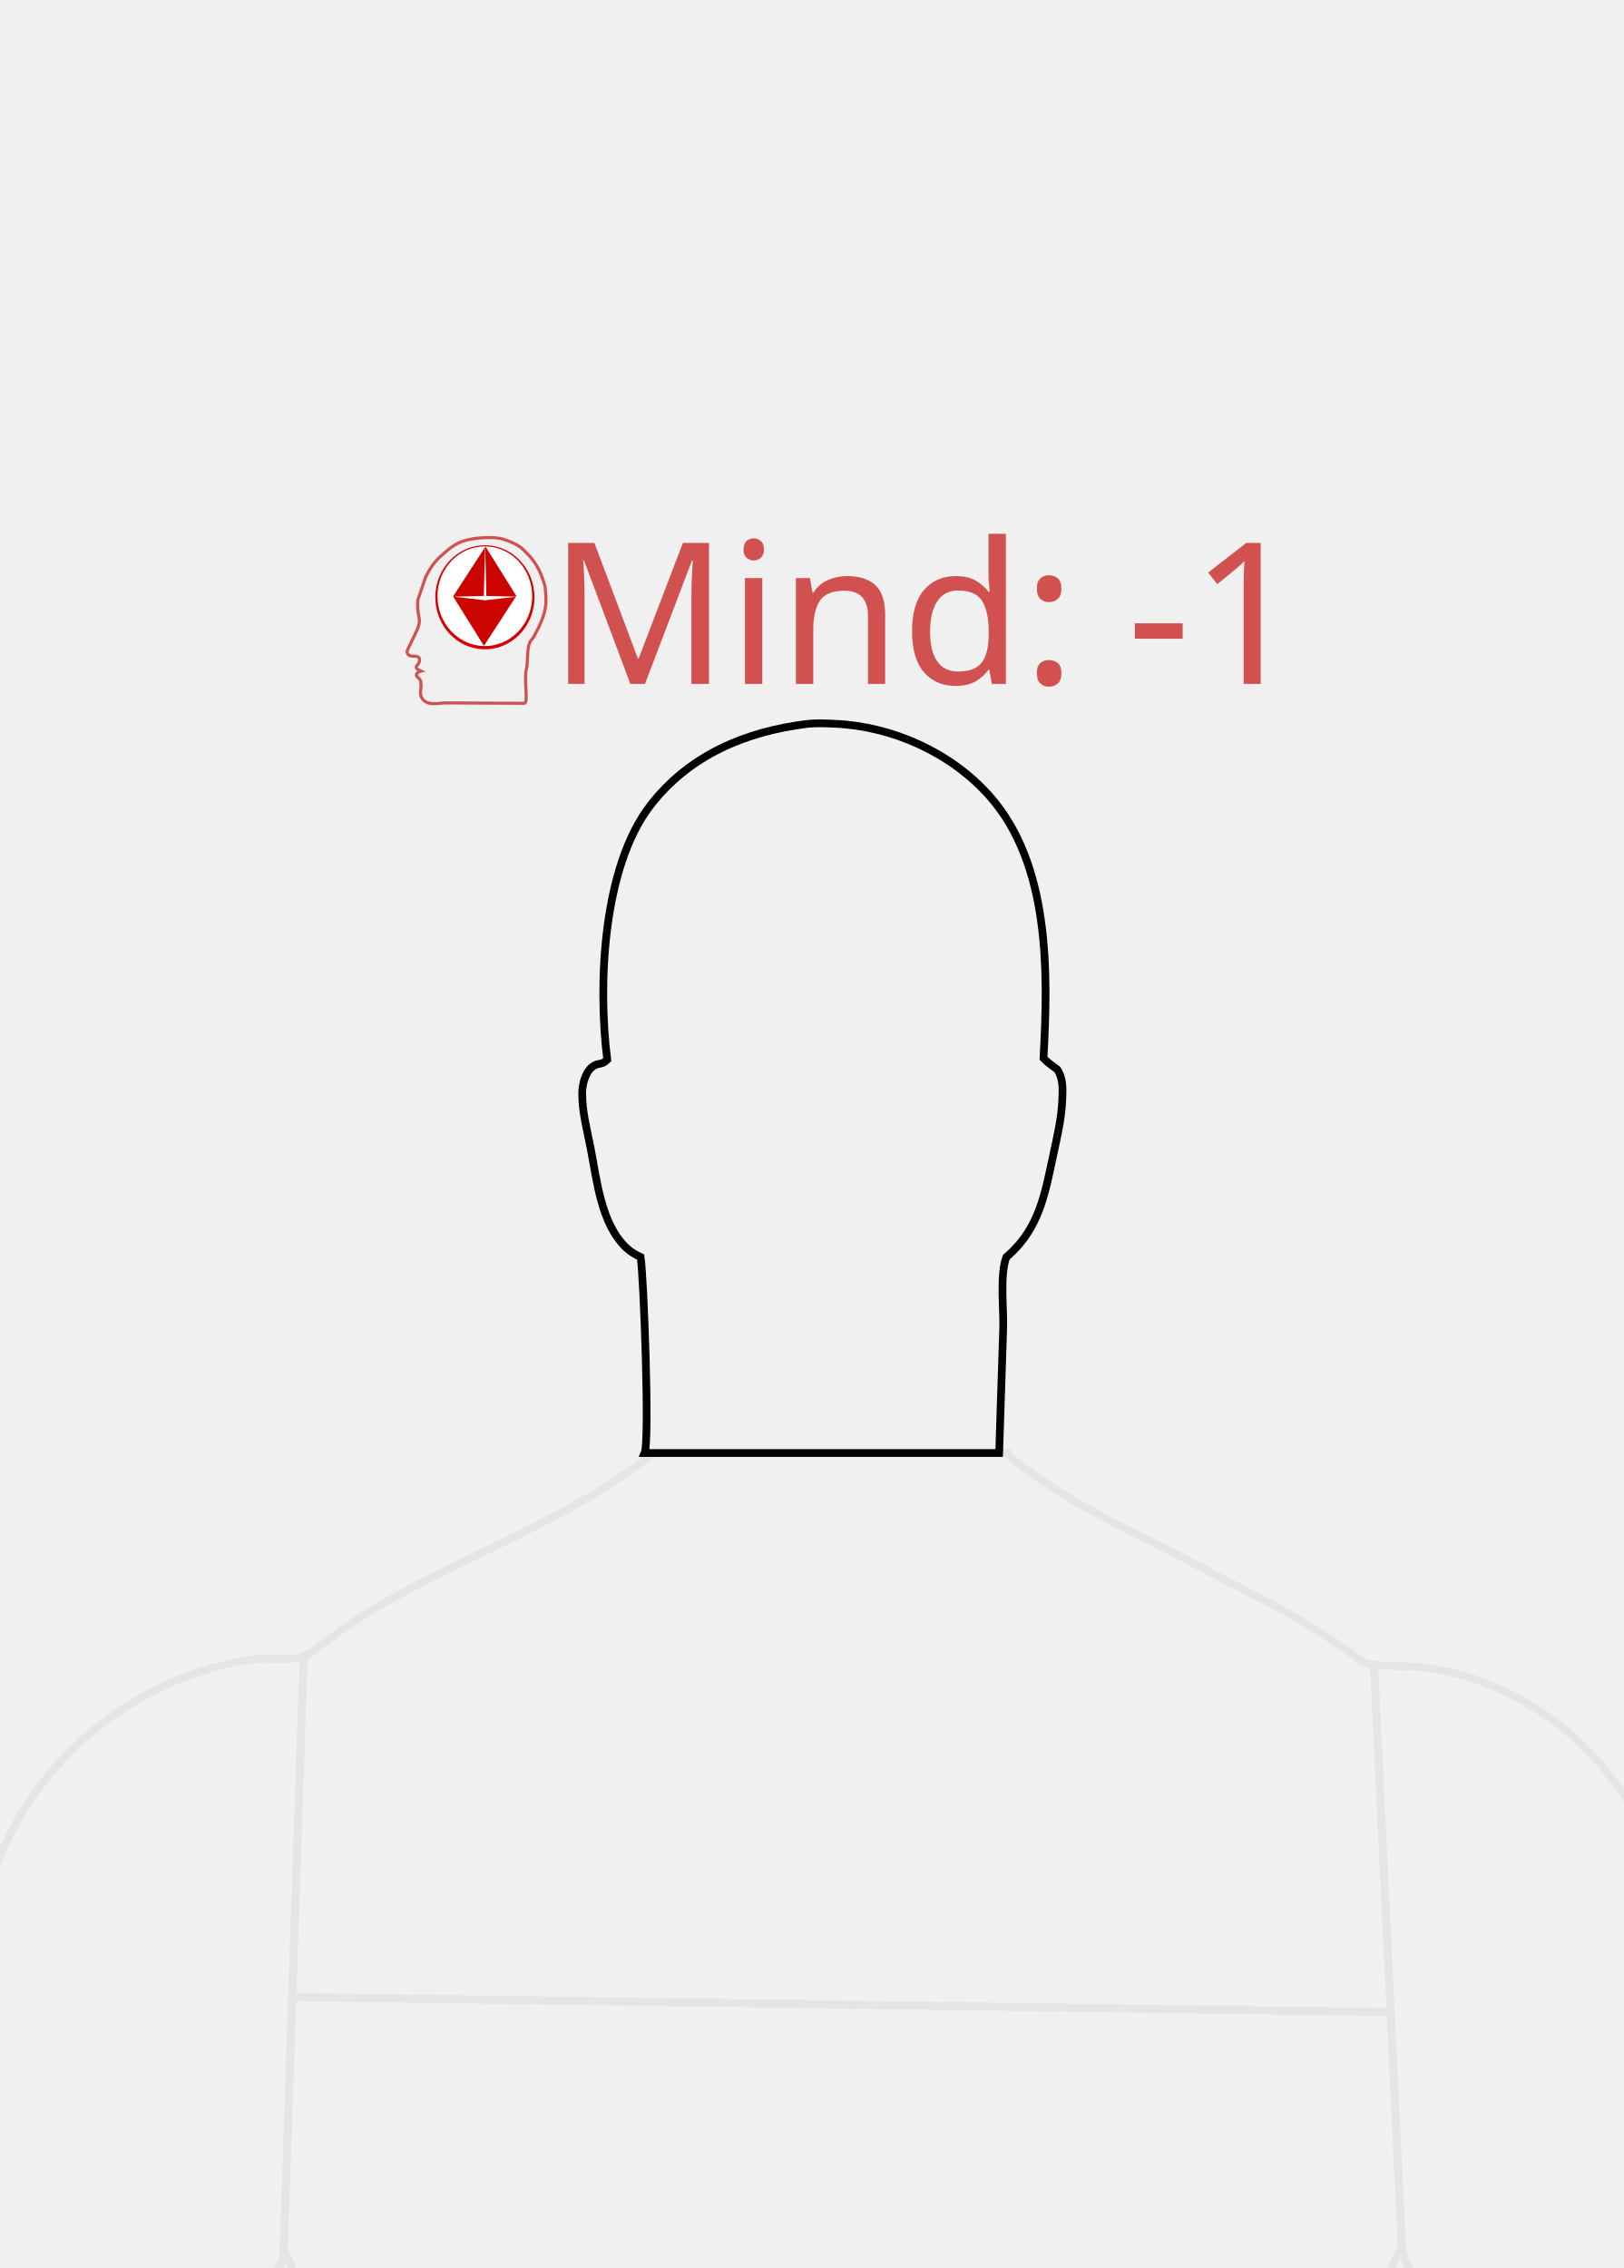
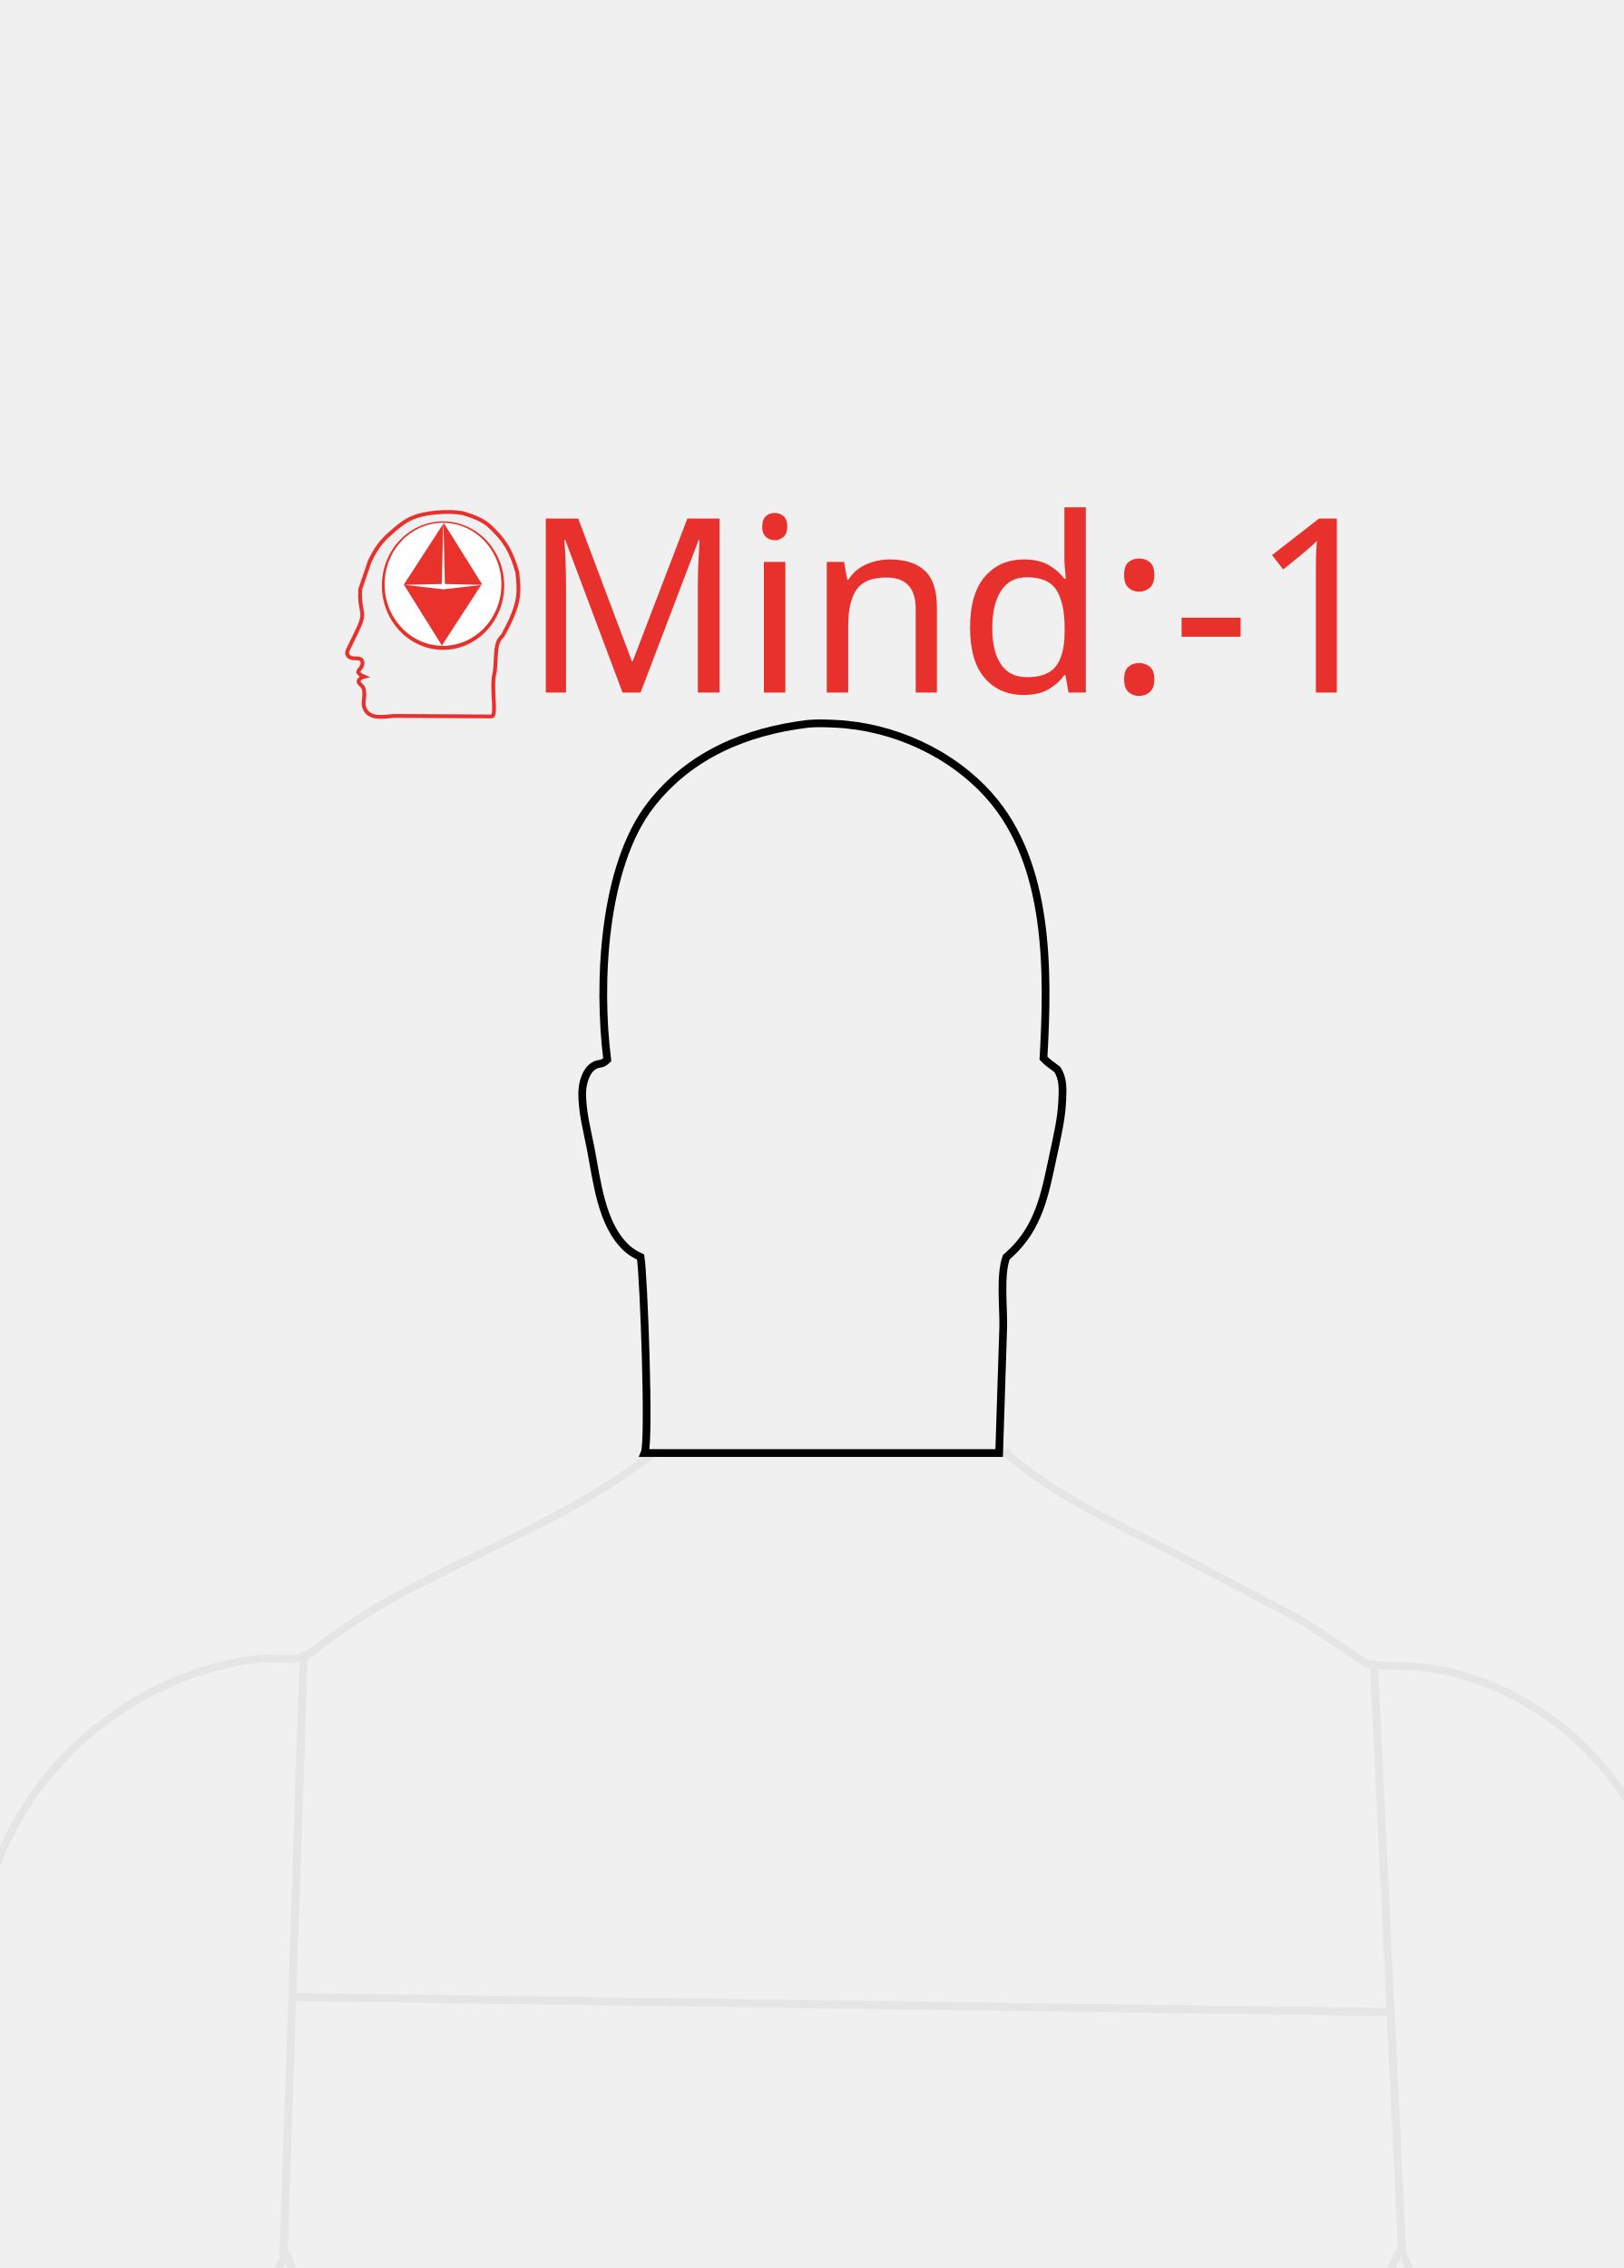
<svg xmlns="http://www.w3.org/2000/svg" width="63mm" height="88mm" viewBox="0 0 63 88" version="1.1" id="svg1" xml:space="preserve">
  <defs id="defs1" />
  <g id="layer1">
    <g id="hitlocation" transform="matrix(0.06087197,0,0,0.06087197,0.03359486,0.544023)" style="stroke-width:4.928;stroke-dasharray:none">
      <path id="path2" style="fill:none;stroke:#e5e5e5;stroke-width:4.928;stroke-dasharray:none;stroke-opacity:1" d="m 1201.241,1630.746 -159.93,67.779 4.005,46.291 c 3.104,24.904 8.323,50.237 14.232,74.626 6.571,27.12 16.847,54.512 28.313,79.987 25.253,56.117 80.405,145.13 63.86,208.568 -0.505,1.94 -1.047,3.793 -1.83,5.641 -7.7,18.183 -24.462,32.557 -33.459,50.145 -7.03,13.736 -8.295,29.566 -10.248,44.633 l -6.524,59.769 c -0.718,10.026 -3.083,21.073 -0.689,30.897 l 4.521,4.5 c 7.805,-1.497 15.862,-6.804 20.971,-12.897 3.269,-22.186 4.994,-59.354 24.244,-73.7 2.964,-2.207 3.205,-2.036 6.825,-1.766 10.358,20.401 10.86,45.609 3.854,66.896 -4.588,13.938 -12.299,30.63 -20.734,42.717 -7.532,10.793 -25.834,24.539 -29.389,36.688 -0.598,2.042 -0.037,6.235 -0.042,8.505 4.017,4.777 4.367,5.479 10.356,6.954 41.228,-12.101 95.437,-41.699 116.675,-79.75 6.192,-11.098 9.758,-24.389 11.519,-36.925 l 0.409,-2.713 c 2.005,-14.6 -0.958,-31.363 -2.26,-46.011 -1.913,-21.489 -3.052,-42.642 -2.325,-64.226 l 8.677,-108.386 c 9.65,-110.24 17.892,-223.03 -16.579,-330.023 -8.627,-26.772 -20.234,-53.568 -34.449,-78.2 z" />
      <path id="path5" style="fill:none;stroke:#e5e5e5;stroke-width:4.928;stroke-dasharray:none;stroke-opacity:1" d="m 875.201,1051.999 17.871,373.623 c 22.978,62.965 62.632,115.279 89.654,154.892 l 35.074,49.564 c 6.133,8.356 15.614,18.569 19.442,28.184 3.029,7.603 2.358,19.026 2.95,27.193 l 1.119,13.069 159.93,-67.779 c -2.436,-4.22 -4.787,-8.524 -7.385,-12.596 l -18.473,-27.193 c -2.221,-3.145 -6.799,-7.962 -8.053,-11.261 -1.075,-2.831 -0.529,-9.663 -0.71,-12.875 l -2.433,-35.397 c -3.834,-36.025 -10.8,-72.372 -23.404,-106.427 -10.723,-28.965 -24.107,-57.858 -39.531,-84.637 -6.552,-11.371 -16.343,-22.721 -21.66,-34.428 -1.678,-3.691 -1.507,-7.739 -1.507,-11.691 0,-68.032 -19.516,-140.792 -69.135,-189.88 -28.03,-27.725 -67.759,-47.724 -107.331,-50.899 -6.466,-0.521 -18.756,-0.066 -26.418,-1.464 z" />
      <path id="path3" style="fill:none;stroke:#e5e5e5;stroke-width:4.928;stroke-dasharray:none;stroke-opacity:1" d="m 11.28,1717.708 -171.471,-68.188 c -5.964,12.872 -11.146,26.073 -15.416,39.789 -13.87,44.556 -19.698,91.732 -23.189,138.12 -5.887,78.271 -3.082,155.814 2.756,233.974 l 7.536,78.07 c 1.894,31.332 -5.209,61.096 -5.49,92.001 -0.276,30.237 9.399,61.153 28.227,84.853 20.174,25.393 59.141,53.056 91.807,57.422 2.961,0.397 4.769,0.077 7.536,-0.883 2.361,-4.144 2.376,-4.369 0.99,-8.957 -2.731,-9.056 -12.43,-19.769 -17.612,-27.925 -20.652,-32.515 -37.275,-74.71 -23.899,-112.972 l 4.091,-3.079 c 7.311,2.28 12.445,8.452 15.868,15.115 10.085,19.622 3.094,51.9 22.93,65.088 5.293,0.51 5.558,0.673 10.399,-2.239 9.44,-23.14 4.734,-102.809 -5.124,-126.192 -6.56,-15.556 -18.219,-26.767 -26.418,-41.124 -23.472,-41.098 -11.899,-91.471 4.285,-132.694 24.675,-62.858 64.083,-118.53 82.398,-184.282 8.717,-31.291 8.044,-63.894 9.797,-95.898 z" />
      <path id="path6" style="fill:none;stroke:#e5e5e5;stroke-width:4.928;stroke-dasharray:none;stroke-opacity:1" d="m 193,1046.918 c -0.101,0.043 -0.222,0.153 -0.323,0.194 -6.503,2.648 -20.754,0.678 -28.334,1.378 -10.35,0.954 -20.731,3.159 -30.703,6.05 -60.842,17.631 -111.466,62.805 -134.976,121.799 -9.207,23.105 -13.76,48.764 -16.794,73.377 l -3.682,43.578 c -0.305,3.998 0.186,12.525 -1.206,16.019 -3.985,9.996 -16.87,22.691 -23.059,32.361 -18.361,28.678 -33.656,59.562 -44.698,91.786 -9.648,28.157 -15.715,57.248 -20.433,86.597 -3.491,21.73 -5.811,44.875 -12.079,65.992 -3.647,12.287 -15.708,24.354 -22.327,35.526 -5.403,9.116 -10.177,18.453 -14.576,27.947 l 171.471,68.188 c 1.396,-25.499 4.295,-50.627 14.964,-74.346 11.431,-25.415 37.24,-45.931 54.193,-68.338 25.96,-34.311 78.884,-104.055 99.644,-143.847 z" />
      <path id="path4" style="fill:none;stroke:#e5e5e5;stroke-width:4.928;stroke-dasharray:none;stroke-opacity:1" d="m 908.832,2895.181 -213.563,3.402 c -0.958,8.744 -1.706,17.54 -2.67,26.203 -4.666,41.93 -9.557,85.267 -5.361,127.441 7.924,79.564 46.254,152.336 62.31,230.659 6.395,31.178 12.061,62.613 13.112,94.52 0.862,26.126 -1.352,53.033 1.033,78.996 1.697,18.48 7.116,36.365 10.012,54.602 2.537,15.967 -3.074,34.799 -6.438,50.576 -6.903,32.34 -14.925,66.3 -15.911,99.451 -0.324,10.915 -0.912,22.357 1.83,33.028 2.121,8.241 5.92,16.121 12.359,21.875 5.449,4.89 12.428,7.513 19.485,9.108 17.82,4.025 38.575,3.104 56.884,3.402 26.674,0.405 54.78,1.76 81.3,-0.969 8.265,-0.838 19.232,-4.492 24.868,-10.895 6.206,-7.051 5.85,-19.193 4.802,-28.055 -4.09,-34.446 -23.58,-60.835 -39.509,-90.364 -19.247,-35.717 -38.728,-81.015 -41.727,-121.541 -1.988,-26.882 -0.183,-55.005 0.861,-81.968 2.556,-66.138 8.06,-135.742 24.459,-200.042 11.755,-46.064 32.622,-93.121 35.999,-140.725 3.829,-53.941 -6.796,-107.587 -24.136,-158.703 z" />
      <path id="path7" style="fill:none;stroke:#e5e5e5;stroke-width:4.928;stroke-dasharray:none;stroke-opacity:1" d="m 362.64,2902.696 -213.24,-9.129 c -14.822,48.863 -25.525,101.085 -21.983,150.392 3.688,51.413 20.886,101.568 32.425,151.577 16.245,70.405 23.907,139.7 27.366,211.755 1.119,23.343 3.284,47.763 1.809,71.051 -1,15.805 -5.083,31.73 -10.981,46.399 -11.82,29.422 -27.619,58.66 -41.468,87.242 -13.147,27.152 -28.892,48.808 -30.983,80.418 -0.416,6.322 -0.919,14.273 1.615,20.217 2.894,6.808 9.033,8.96 15.696,11.067 25.523,8.024 140.451,9.121 162.083,-2.928 10.904,-6.079 16.86,-17.11 19.916,-28.808 10.031,-38.336 -3.901,-90.655 -11.971,-128.668 -3.239,-15.238 -7.956,-31.493 -7.191,-47.217 1.07,-21.938 9.343,-43.854 11.088,-66.25 1.956,-25.126 -0.289,-50.834 0.775,-76.068 1.932,-45.766 10.586,-91.762 21.66,-136.096 15.03,-60.167 42.175,-117.611 49.585,-179.48 6.132,-51.229 -1.715,-104.25 -6.201,-155.474 z" />
      <path id="path8" style="fill:none;stroke:#e5e5e5;stroke-width:4.928;stroke-dasharray:none;stroke-opacity:1" d="m 888.485,2241.336 -718.373,-22.026 c -2.612,11.851 -5.407,23.704 -7.493,35.547 -8.097,45.988 -10.481,92.312 -11.627,138.916 -1.027,41.795 -1.119,84.731 2.282,126.407 l 16.966,133.469 c 7.057,42.63 19.042,84.897 16.019,128.603 -1.57,22.686 -13.899,43.79 -21.466,64.958 -5.342,14.946 -10.579,30.481 -15.394,46.356 l 213.24,9.129 c -0.089,-1.022 -0.193,-2.08 -0.28,-3.1 -1.891,-22.235 -4.696,-45.24 -1.873,-67.542 3.21,-25.342 12.155,-51.396 20.411,-75.487 l 32.232,-94.434 58.37,-222.111 c 14.989,-69.877 27.513,-137.431 30.466,-208.999 l 51.458,0.215 2.605,38.066 c 13.881,132.334 48.016,265.688 87.436,392.57 16.456,52.965 41.183,104.662 51.803,159.177 4.99,25.609 2.836,51.646 0,77.532 l 213.563,-3.402 c -5.466,-16.115 -11.527,-32.006 -18.107,-47.54 l -16.213,-37.636 c -2.631,-6.117 -6.725,-13.617 -7.493,-20.131 -2.145,-18.234 1.318,-38.622 4.349,-56.583 l 22.672,-108.73 c 23.646,-128.884 19.986,-257.19 -5.555,-383.226 z" />
      <path id="path9" style="fill:none;stroke:#e5e5e5;stroke-width:4.928;stroke-dasharray:none;stroke-opacity:1" d="M 790.133,1912.906 277.874,1903.691 c -0.527,3.522 -1.068,6.7 -1.679,8.698 -3.075,10.064 -9.705,20.107 -13.866,29.992 l -36.021,90.688 c -21.88,60.125 -42.282,123.118 -56.195,186.241 l 718.373,22.026 c -9.264,-45.717 -21.225,-91.147 -36.064,-136.182 -19.941,-60.518 -44.439,-119.869 -59.92,-181.784 -0.876,-3.504 -1.58,-6.975 -2.368,-10.464 z" />
      <path id="path10" style="fill:none;stroke:#e5e5e5;stroke-width:4.928;stroke-dasharray:none;stroke-opacity:1" d="m 798.745,1609.603 -543.436,-10.141 c 1.467,2.864 2.932,5.726 4.543,8.397 23.26,79.231 27.549,91.688 24.61,175.562 -0.607,17.274 -2.249,91.29 -6.588,120.271 l 512.259,9.215 c -12.258,-54.224 -14.259,-106.799 -11.67,-162.773 2.68,-57.924 7.374,-52.901 17.268,-123.888 1.025,-6.117 2.012,-11.545 3.014,-16.643 z" />
      <path id="path11" style="fill:none;stroke:#e5e5e5;stroke-width:4.928;stroke-dasharray:none;stroke-opacity:1" d="m 885.794,1273.637 -700.094,-9.646 -5.62,167.186 c 0.469,-0.9 1.373,-2.189 1.809,-3.057 9.313,18.504 20.664,68.692 33.222,85.262 17.861,23.562 26.163,58.682 40.198,86.08 l 543.436,10.141 c 7.651,-38.902 16.092,-52.108 47.238,-98.568 33.486,-49.949 42.469,-82.917 46.657,-86.51 0.135,0.373 0.295,0.726 0.431,1.098 z" />
      <path id="path12" style="fill:none;stroke:#e5e5e5;stroke-width:4.928;stroke-dasharray:none;stroke-opacity:1" d="m 415.627,917.239 c -0.013,0.032 -0.008,0.316 -0.021,0.344 -52.507,41.179 -113.33,62.403 -170.825,94.951 -11.866,6.716 -23.106,14.339 -34.234,22.198 -5.097,3.599 -11.854,9.748 -17.548,12.187 l -7.299,217.073 700.094,9.646 -10.593,-221.637 c -1.279,-0.233 -3.352,-0.119 -4.263,-0.495 -4.701,-1.945 -10.329,-6.852 -14.684,-9.71 -11.474,-7.53 -22.836,-15.331 -34.815,-22.047 L 740.742,977.331 C 705.871,959.975 671.565,943.509 641.593,918.164 l 0.021,-0.926 z" />
      <path id="path1" style="fill:none;stroke:#000000;stroke-width:4.928;stroke-dasharray:none;stroke-opacity:1" d="m 531.71,452.411 c -5.738,-0.259 -11.696,-0.535 -17.418,0.043 -39.234,4.747 -75.198,19.699 -100.075,51.674 -30.54,39.25 -33.816,114.113 -27.732,162.406 -3.645,3.634 -4.798,1.75 -8.354,3.789 -5.447,3.123 -7.571,11.68 -7.6,17.44 -0.062,12.128 3.105,23.595 5.404,35.397 4.009,20.59 6.701,48.465 22.952,63.494 2.564,2.369 5.715,4.206 8.871,5.663 1.991,12.215 5.857,117.291 2.541,124.921 h 225.987 l 2.605,-80.633 c 0.222,-12.112 -2.204,-33.215 1.981,-44.246 l 1.593,-1.4 c 19.223,-17.172 23.051,-38.935 28.141,-62.913 2.491,-11.728 5.421,-23.764 5.899,-35.763 0.278,-6.916 0.736,-13.474 -3.165,-19.528 -3.029,-2.261 -6.213,-4.403 -8.806,-7.17 3.072,-54.82 4.164,-123.629 -34.428,-167.165 -24.491,-27.628 -61.714,-44.363 -98.396,-46.011 z" />
    </g>
-     <g id="mind" transform="matrix(0.05173302,0,0,0.05173302,-4.029286,-11.37457)">
-       <path fill="#8751D1" d="m 411.692,747.053 c -0.248,-0.034 -0.611,0.045 -0.869,0.069 l -1.884,0.186 c -3.725,0.331 -8.574,0.884 -11.917,-1.099 -2.314,-1.372 -3.715,-3.918 -3.778,-6.59 -0.032,-1.354 0.215,-2.716 0.338,-4.063 0.155,-1.696 0.117,-3.558 -0.362,-5.203 -0.348,-1.196 -1.456,-1.9 -2.279,-2.778 -0.324,-0.346 -0.661,-0.697 -0.758,-1.179 -0.084,-0.422 0.004,-0.782 0.23,-1.143 0.705,-1.126 2.048,-1.756 3.292,-2.053 -1.468,-0.66 -2.981,-1.155 -3.74,-2.7 -0.074,-0.969 0.677,-1.486 1.226,-2.206 0.443,-0.58 0.91,-1.293 1.146,-1.986 0.306,-0.898 0.393,-2.006 -0.062,-2.871 -0.324,-0.614 -0.912,-0.95 -1.547,-1.159 -1.072,-0.353 -2.445,-0.173 -3.575,-0.245 -1.084,-0.069 -2.384,-0.431 -3.123,-1.278 -1.582,-1.814 -0.567,-3.342 0.316,-5.182 l 4.407,-9.126 c 1.327,-2.792 2.809,-5.689 3.466,-8.724 0.231,-1.068 0.278,-2.211 0.162,-3.299 -0.156,-1.451 -0.556,-2.892 -0.776,-4.337 -0.503,-3.301 -0.634,-6.641 -0.433,-9.973 l 5.833,-17.187 c 3.394,-6.969 6.91,-12.094 11.932,-16.327 9.625,-8.979 13.478,-9.656 15.944,-10.766 10.196,-3.459 25.316,-3.258 29.843,-1.682 4.31,1.278 11.022,3.751 14.876,7.313 8.361,7.727 13.111,14.185 17.044,28.182 1.132,11.825 2.475,18.226 -8.917,38.687 -4.825,4.509 -3.586,9.815 -4.723,21.937 -2.701,8.576 1.51,26.663 -1.859,27.098 z" id="path2-3" style="fill:none;fill-opacity:1;stroke:#d15151;stroke-width:2.323;stroke-dasharray:none;stroke-opacity:1" />
-       <text xml:space="preserve" style="font-style:normal;font-variant:normal;font-weight:normal;font-stretch:normal;font-size:148.144px;font-family:Amiri;-inkscape-font-specification:'Amiri, Normal';font-variant-ligatures:normal;font-variant-caps:normal;font-variant-numeric:normal;font-variant-east-asian:normal;fill:#d15151;fill-opacity:1;stroke:none;stroke-width:0.269;stroke-dasharray:none;stroke-opacity:1;paint-order:markers fill stroke" x="489.611" y="732.839" id="text1-3">
-         <tspan id="tspan1-4" x="489.611" y="732.839">Mind: -1</tspan>
+     <g id="mind-2" transform="matrix(0.06382477,0,0,0.06382477,-10.99092,-19.90257)">
+       <path fill="#8751D1" d="m 411.692,747.053 c -0.248,-0.034 -0.611,0.045 -0.869,0.069 l -1.884,0.186 c -3.725,0.331 -8.574,0.884 -11.917,-1.099 -2.314,-1.372 -3.715,-3.918 -3.778,-6.59 -0.032,-1.354 0.215,-2.716 0.338,-4.063 0.155,-1.696 0.117,-3.558 -0.362,-5.203 -0.348,-1.196 -1.456,-1.9 -2.279,-2.778 -0.324,-0.346 -0.661,-0.697 -0.758,-1.179 -0.084,-0.422 0.004,-0.782 0.23,-1.143 0.705,-1.126 2.048,-1.756 3.292,-2.053 -1.468,-0.66 -2.981,-1.155 -3.74,-2.7 -0.074,-0.969 0.677,-1.486 1.226,-2.206 0.443,-0.58 0.91,-1.293 1.146,-1.986 0.306,-0.898 0.393,-2.006 -0.062,-2.871 -0.324,-0.614 -0.912,-0.95 -1.547,-1.159 -1.072,-0.353 -2.445,-0.173 -3.575,-0.245 -1.084,-0.069 -2.384,-0.431 -3.123,-1.278 -1.582,-1.814 -0.567,-3.342 0.316,-5.182 l 4.407,-9.126 c 1.327,-2.792 2.809,-5.689 3.466,-8.724 0.231,-1.068 0.278,-2.211 0.162,-3.299 -0.156,-1.451 -0.556,-2.892 -0.776,-4.337 -0.503,-3.301 -0.634,-6.641 -0.433,-9.973 l 5.833,-17.187 c 3.394,-6.969 6.91,-12.094 11.932,-16.327 9.625,-8.979 13.478,-9.656 15.944,-10.766 10.196,-3.459 25.316,-3.258 29.843,-1.682 4.31,1.278 11.022,3.751 14.876,7.313 8.361,7.727 13.111,14.185 17.044,28.182 1.132,11.825 2.475,18.226 -8.917,38.687 -4.825,4.509 -3.586,9.815 -4.723,21.937 -2.701,8.576 1.51,26.663 -1.859,27.098 z" id="path2-32" style="fill:none;fill-opacity:1;stroke:#e8312c;stroke-width:2.323;stroke-dasharray:none;stroke-opacity:1" />
+       <text xml:space="preserve" style="font-style:normal;font-variant:normal;font-weight:normal;font-stretch:normal;font-size:148.144px;font-family:Amiri;-inkscape-font-specification:'Amiri, Normal';font-variant-ligatures:normal;font-variant-caps:normal;font-variant-numeric:normal;font-variant-east-asian:normal;fill:#e8312c;fill-opacity:1;stroke:none;stroke-width:0.269;stroke-dasharray:none;stroke-opacity:1;paint-order:markers fill stroke" x="489.611" y="732.839" id="text1">
+         <tspan id="tspan1" x="489.611" y="732.839">Mind:-1</tspan>
      </text>
-       <path style="fill:#d80000;fill-opacity:1;stroke-width:3.499" id="path1-3" d="m 478.694,668.9 a 37.177,39.044 0 0 1 -37.924,37.97 37.177,39.044 0 0 1 -36.412,-39.569 37.177,39.044 0 0 1 37.427,-38.51 37.177,39.044 0 0 1 36.923,39.043" />
-       <path style="fill:#ffffff;fill-opacity:1;stroke-width:3.345" id="path1-93" d="m 476.992,668.073 a 35.503,37.38 0 0 1 -36.216,36.351 35.503,37.38 0 0 1 -34.772,-37.882 35.503,37.38 0 0 1 35.742,-36.868 35.503,37.38 0 0 1 35.26,37.379" />
-       <rect style="fill:#cc0400;fill-opacity:1;stroke-width:4.104" id="rect1-6" width="43.67" height="44.625" x="787.511" y="-45.42" transform="matrix(0.5298425,0.8480961,-0.5441132,0.8390118,0,0)" />
-       <path id="path3-2" style="fill:#ffffff;stroke-width:4.177" d="m 465.398,667.374 -23.729,2.714 -23.729,-2.714 23.729,-0.543 z" />
-       <path id="path4-6" style="fill:#ffffff;stroke-width:2.365" d="m 440.739,667.762 0.954,-40.117 0.981,39.742 z" />
+       <path style="fill:#e7322c;fill-opacity:1;stroke-width:3.499" id="path1-3-2" d="m 478.694,668.9 a 37.177,39.044 0 0 1 -37.924,37.97 37.177,39.044 0 0 1 -36.412,-39.569 37.177,39.044 0 0 1 37.427,-38.51 37.177,39.044 0 0 1 36.923,39.043" />
+       <path style="fill:#ffffff;fill-opacity:1;stroke-width:3.345" id="path1-1" d="m 476.992,668.073 a 35.503,37.38 0 0 1 -36.216,36.351 35.503,37.38 0 0 1 -34.772,-37.882 35.503,37.38 0 0 1 35.742,-36.868 35.503,37.38 0 0 1 35.26,37.379" />
+       <rect style="fill:#e8322b;fill-opacity:1;stroke-width:4.104" id="rect1" width="43.67" height="44.625" x="787.511" y="-45.42" transform="matrix(0.5298425,0.8480961,-0.5441132,0.8390118,0,0)" />
+       <path id="path3-2-6" style="fill:#ffffff;stroke-width:4.177" d="m 465.398,667.374 -23.729,2.714 -23.729,-2.714 23.729,-0.543 z" />
+       <path id="path4-8" style="fill:#ffffff;stroke-width:2.365" d="m 440.739,667.762 0.954,-40.117 0.981,39.742 z" />
    </g>
  </g>
</svg>
